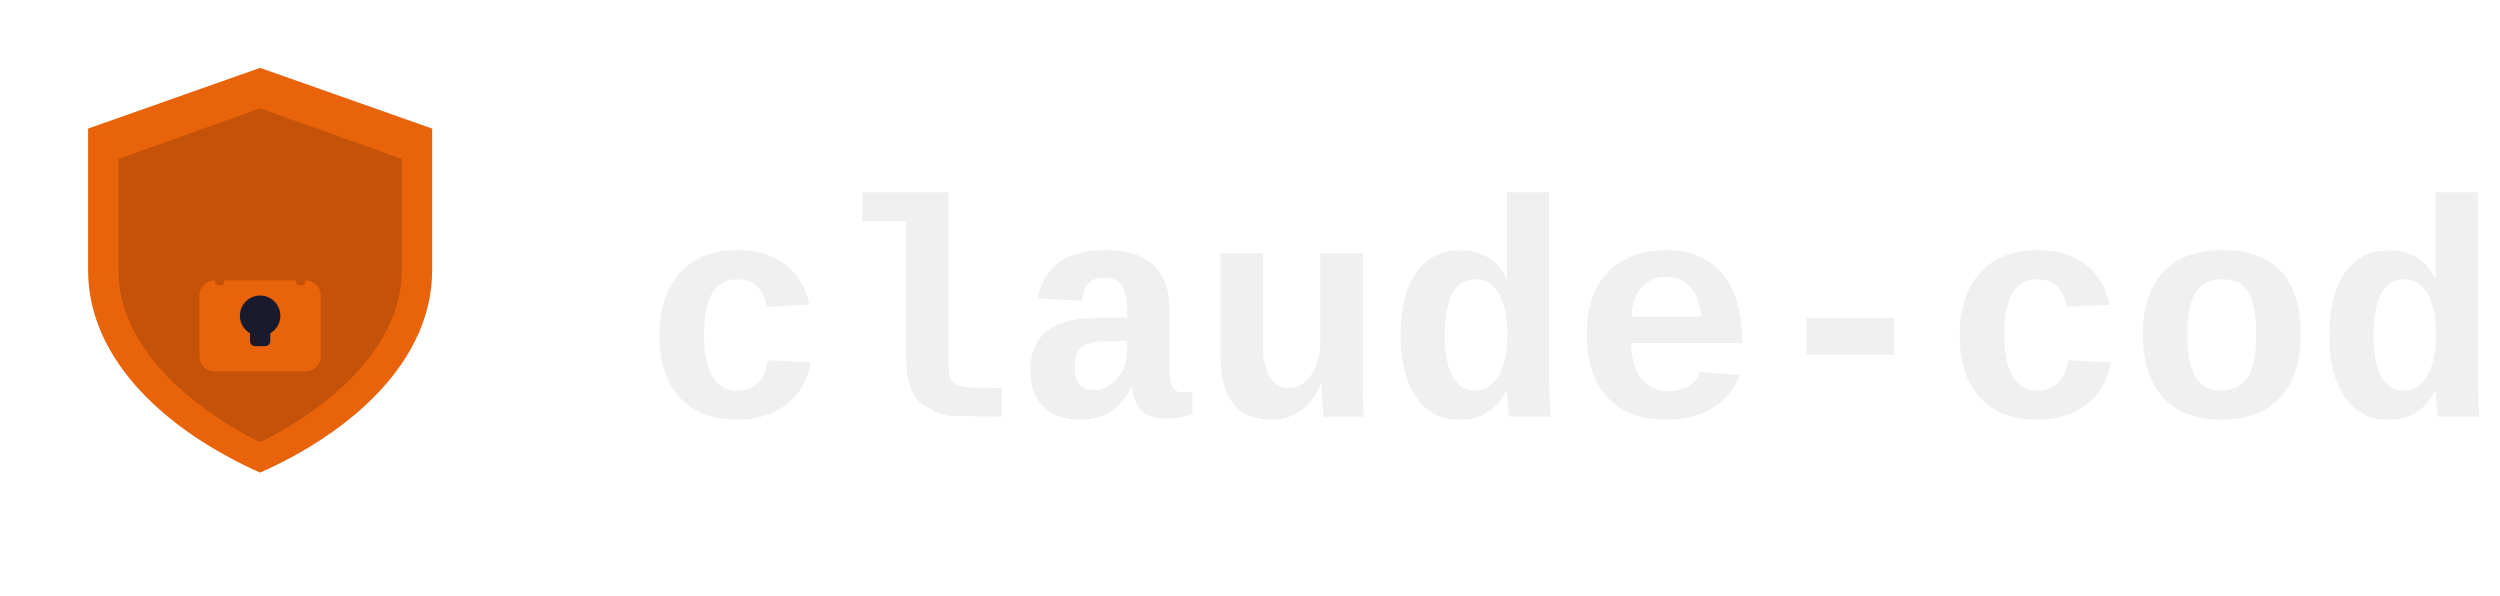
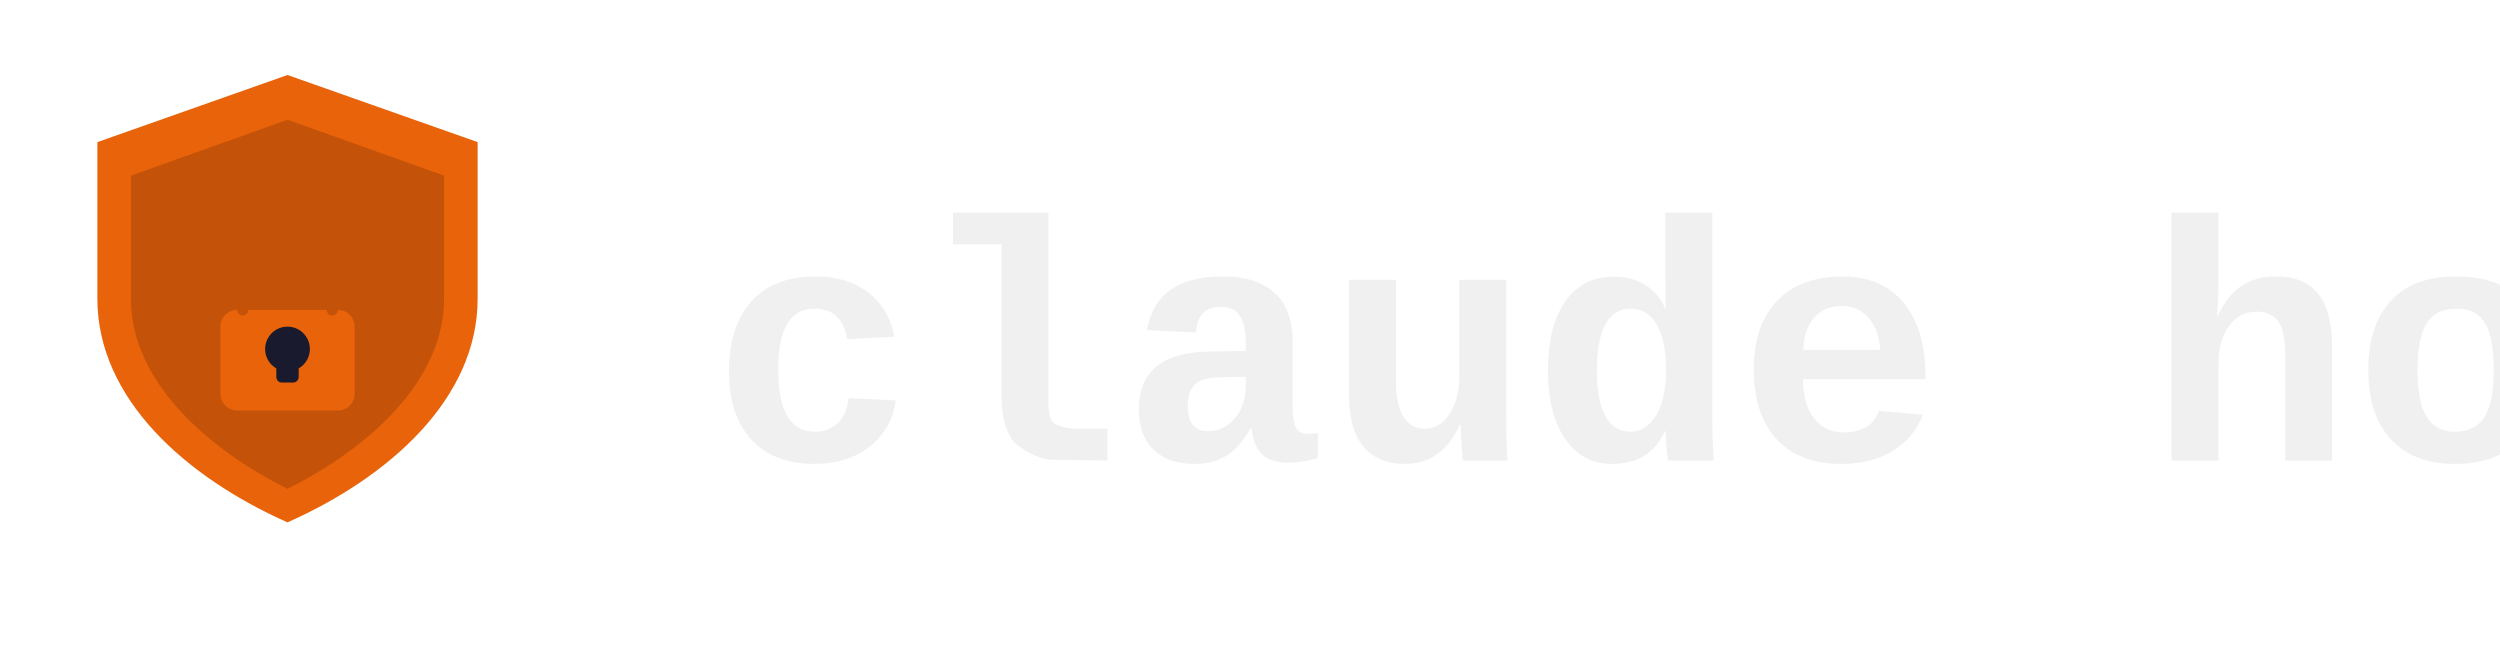
- <svg xmlns="http://www.w3.org/2000/svg" viewBox="0 0 420 100" width="420" height="100">
+ <svg xmlns="http://www.w3.org/2000/svg" viewBox="0 0 380 100" width="380" height="100">
  <defs>
    <style>
      .icon-path { fill: #e8630a; }
      .title { font-family: 'Courier New', Courier, monospace; font-size: 52px; font-weight: bold; fill: #f0f0f0; }
    </style>
  </defs>
  <g transform="translate(8, 8) scale(0.85)">
    <path class="icon-path" d="M42 4 L76 16 L76 44 C76 62 60 76 42 84 C24 76 8 62 8 44 L8 16 Z" />
    <path fill="#c45208" d="M42 12 L70 22 L70 44 C70 59 56 71 42 78 C28 71 14 59 14 44 L14 22 Z" />
    <rect fill="#e8630a" x="30" y="46" width="24" height="18" rx="3" />
    <path fill="#e8630a" stroke="#c45208" stroke-width="2" fill-opacity="0" d="M34 46 L34 38 C34 32 50 32 50 38 L50 46" stroke-linecap="round" />
    <circle fill="#1a1a2e" cx="42" cy="53" r="4" />
    <rect fill="#1a1a2e" x="40" y="53" width="4" height="6" rx="1" />
  </g>
-   <text class="title" x="108" y="70">claude-code-hooks</text>
+   <text class="title" x="108" y="70">claude hooks</text>
</svg>
